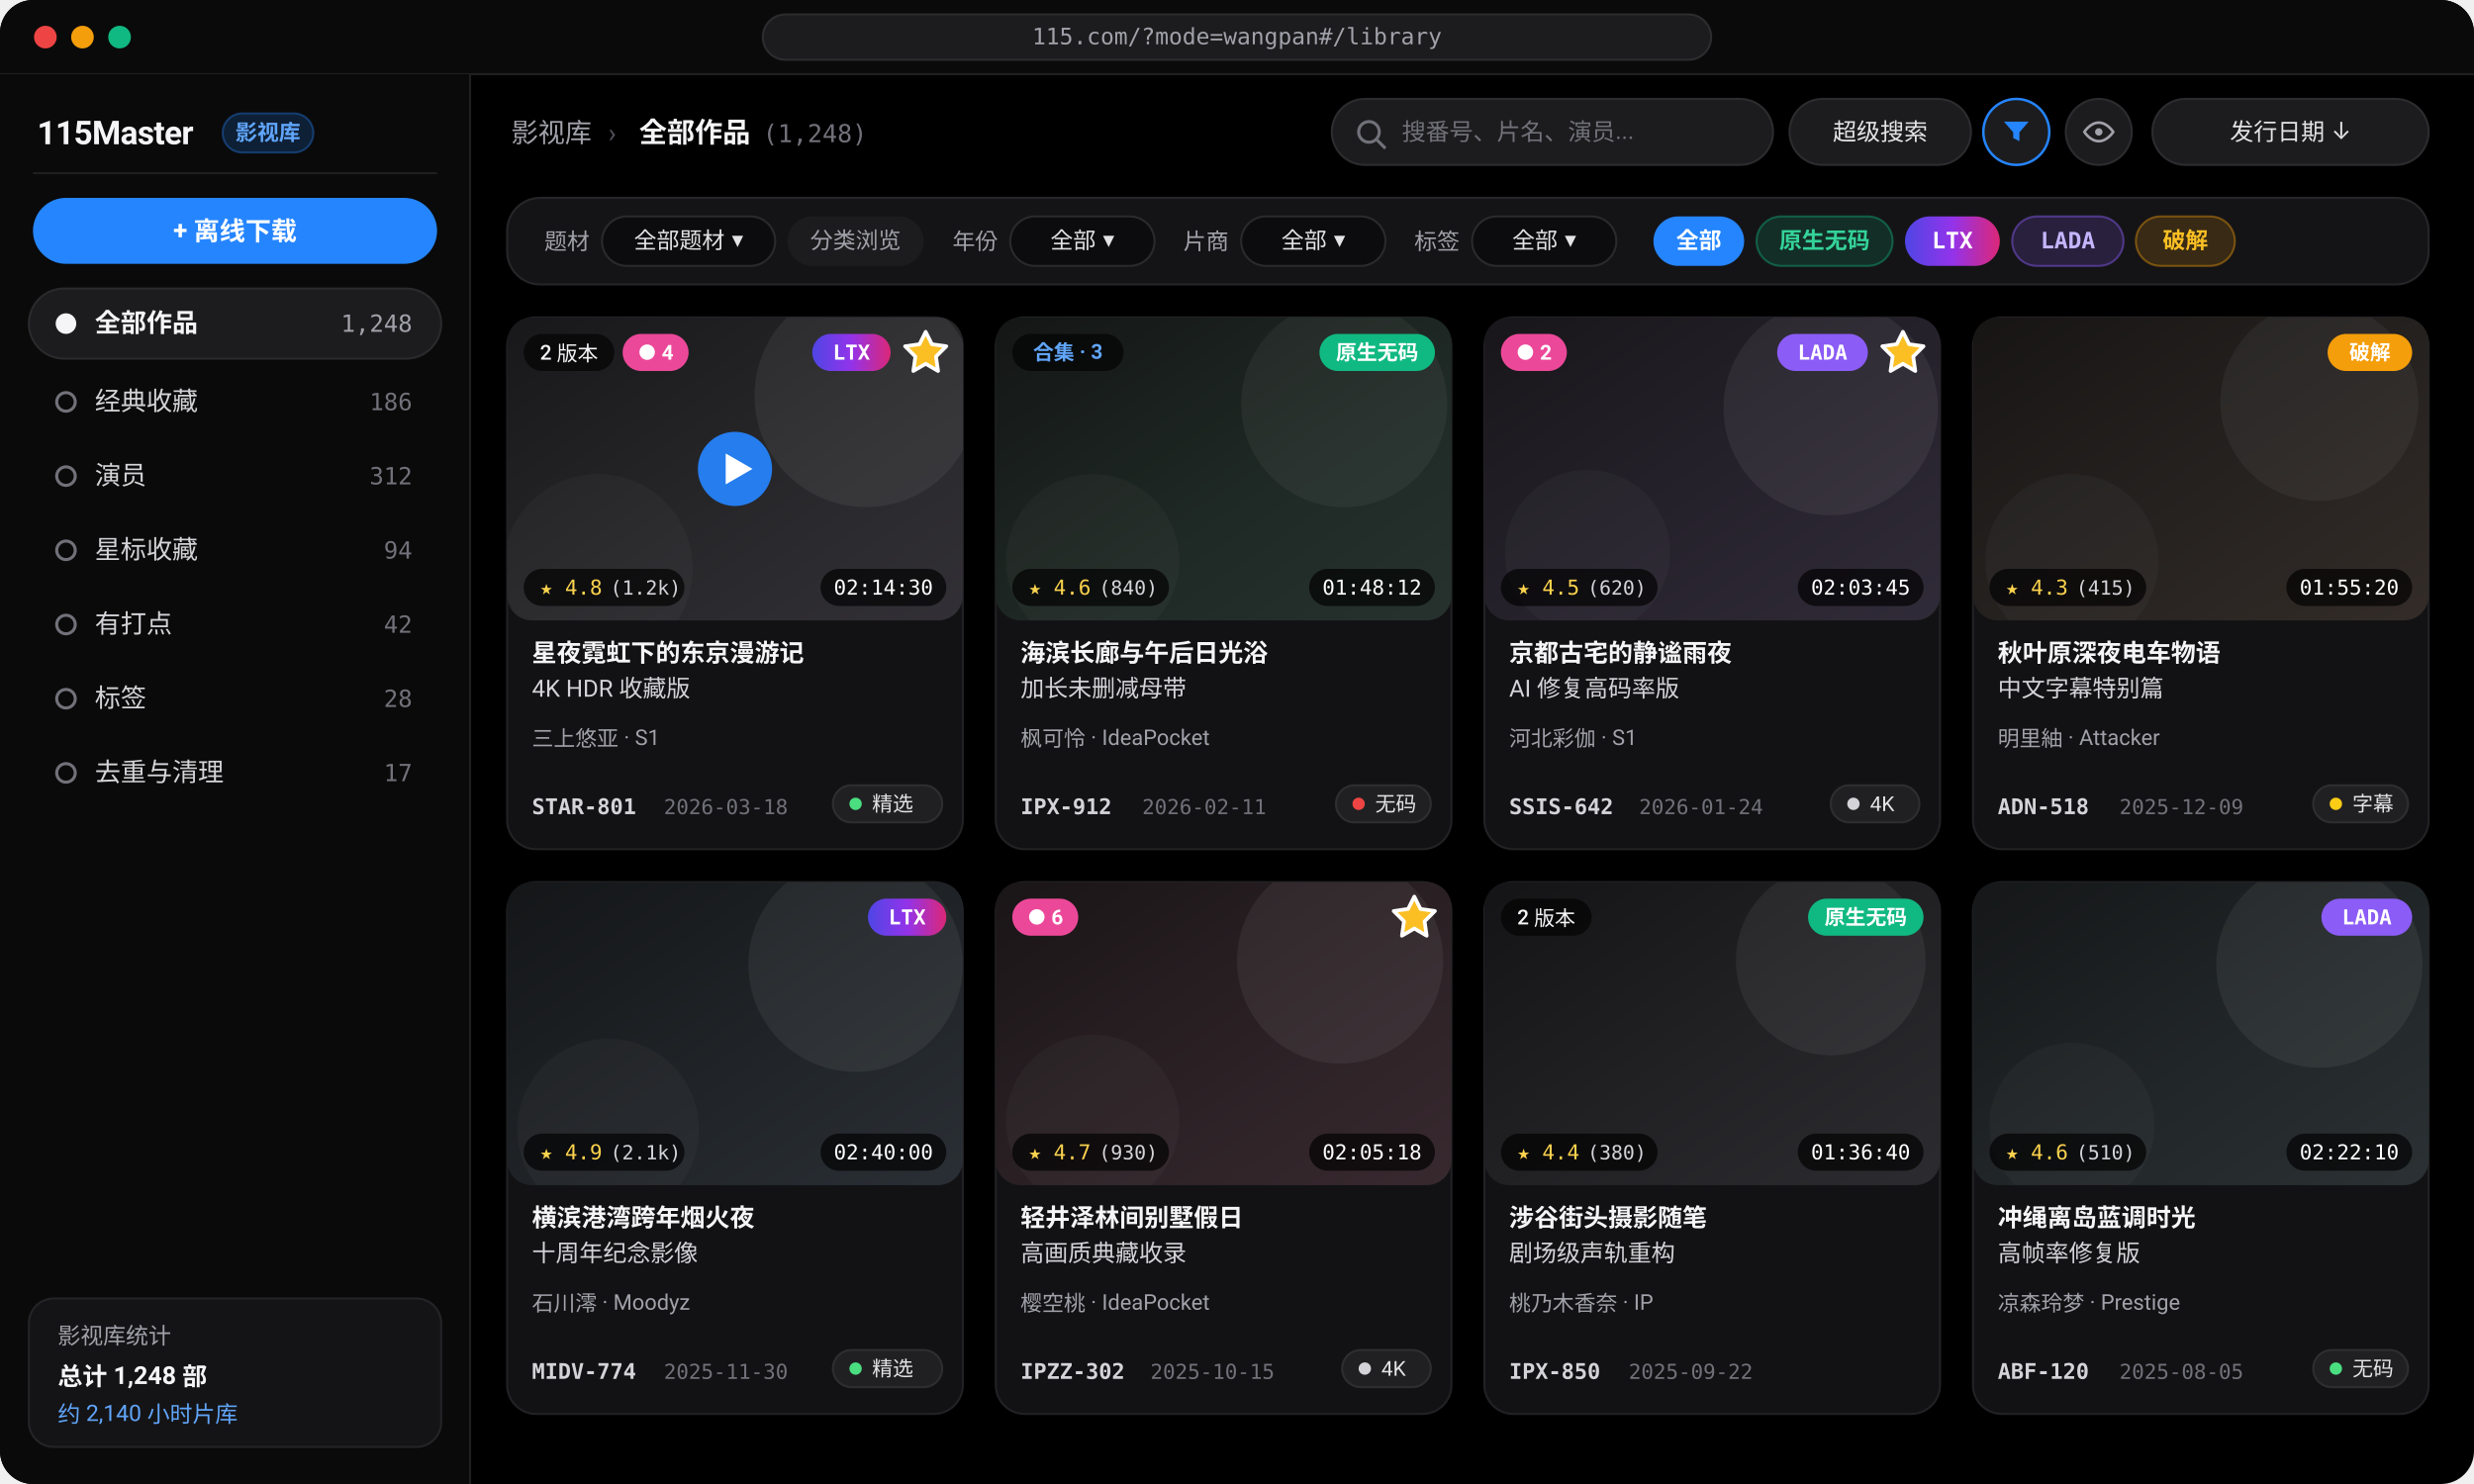
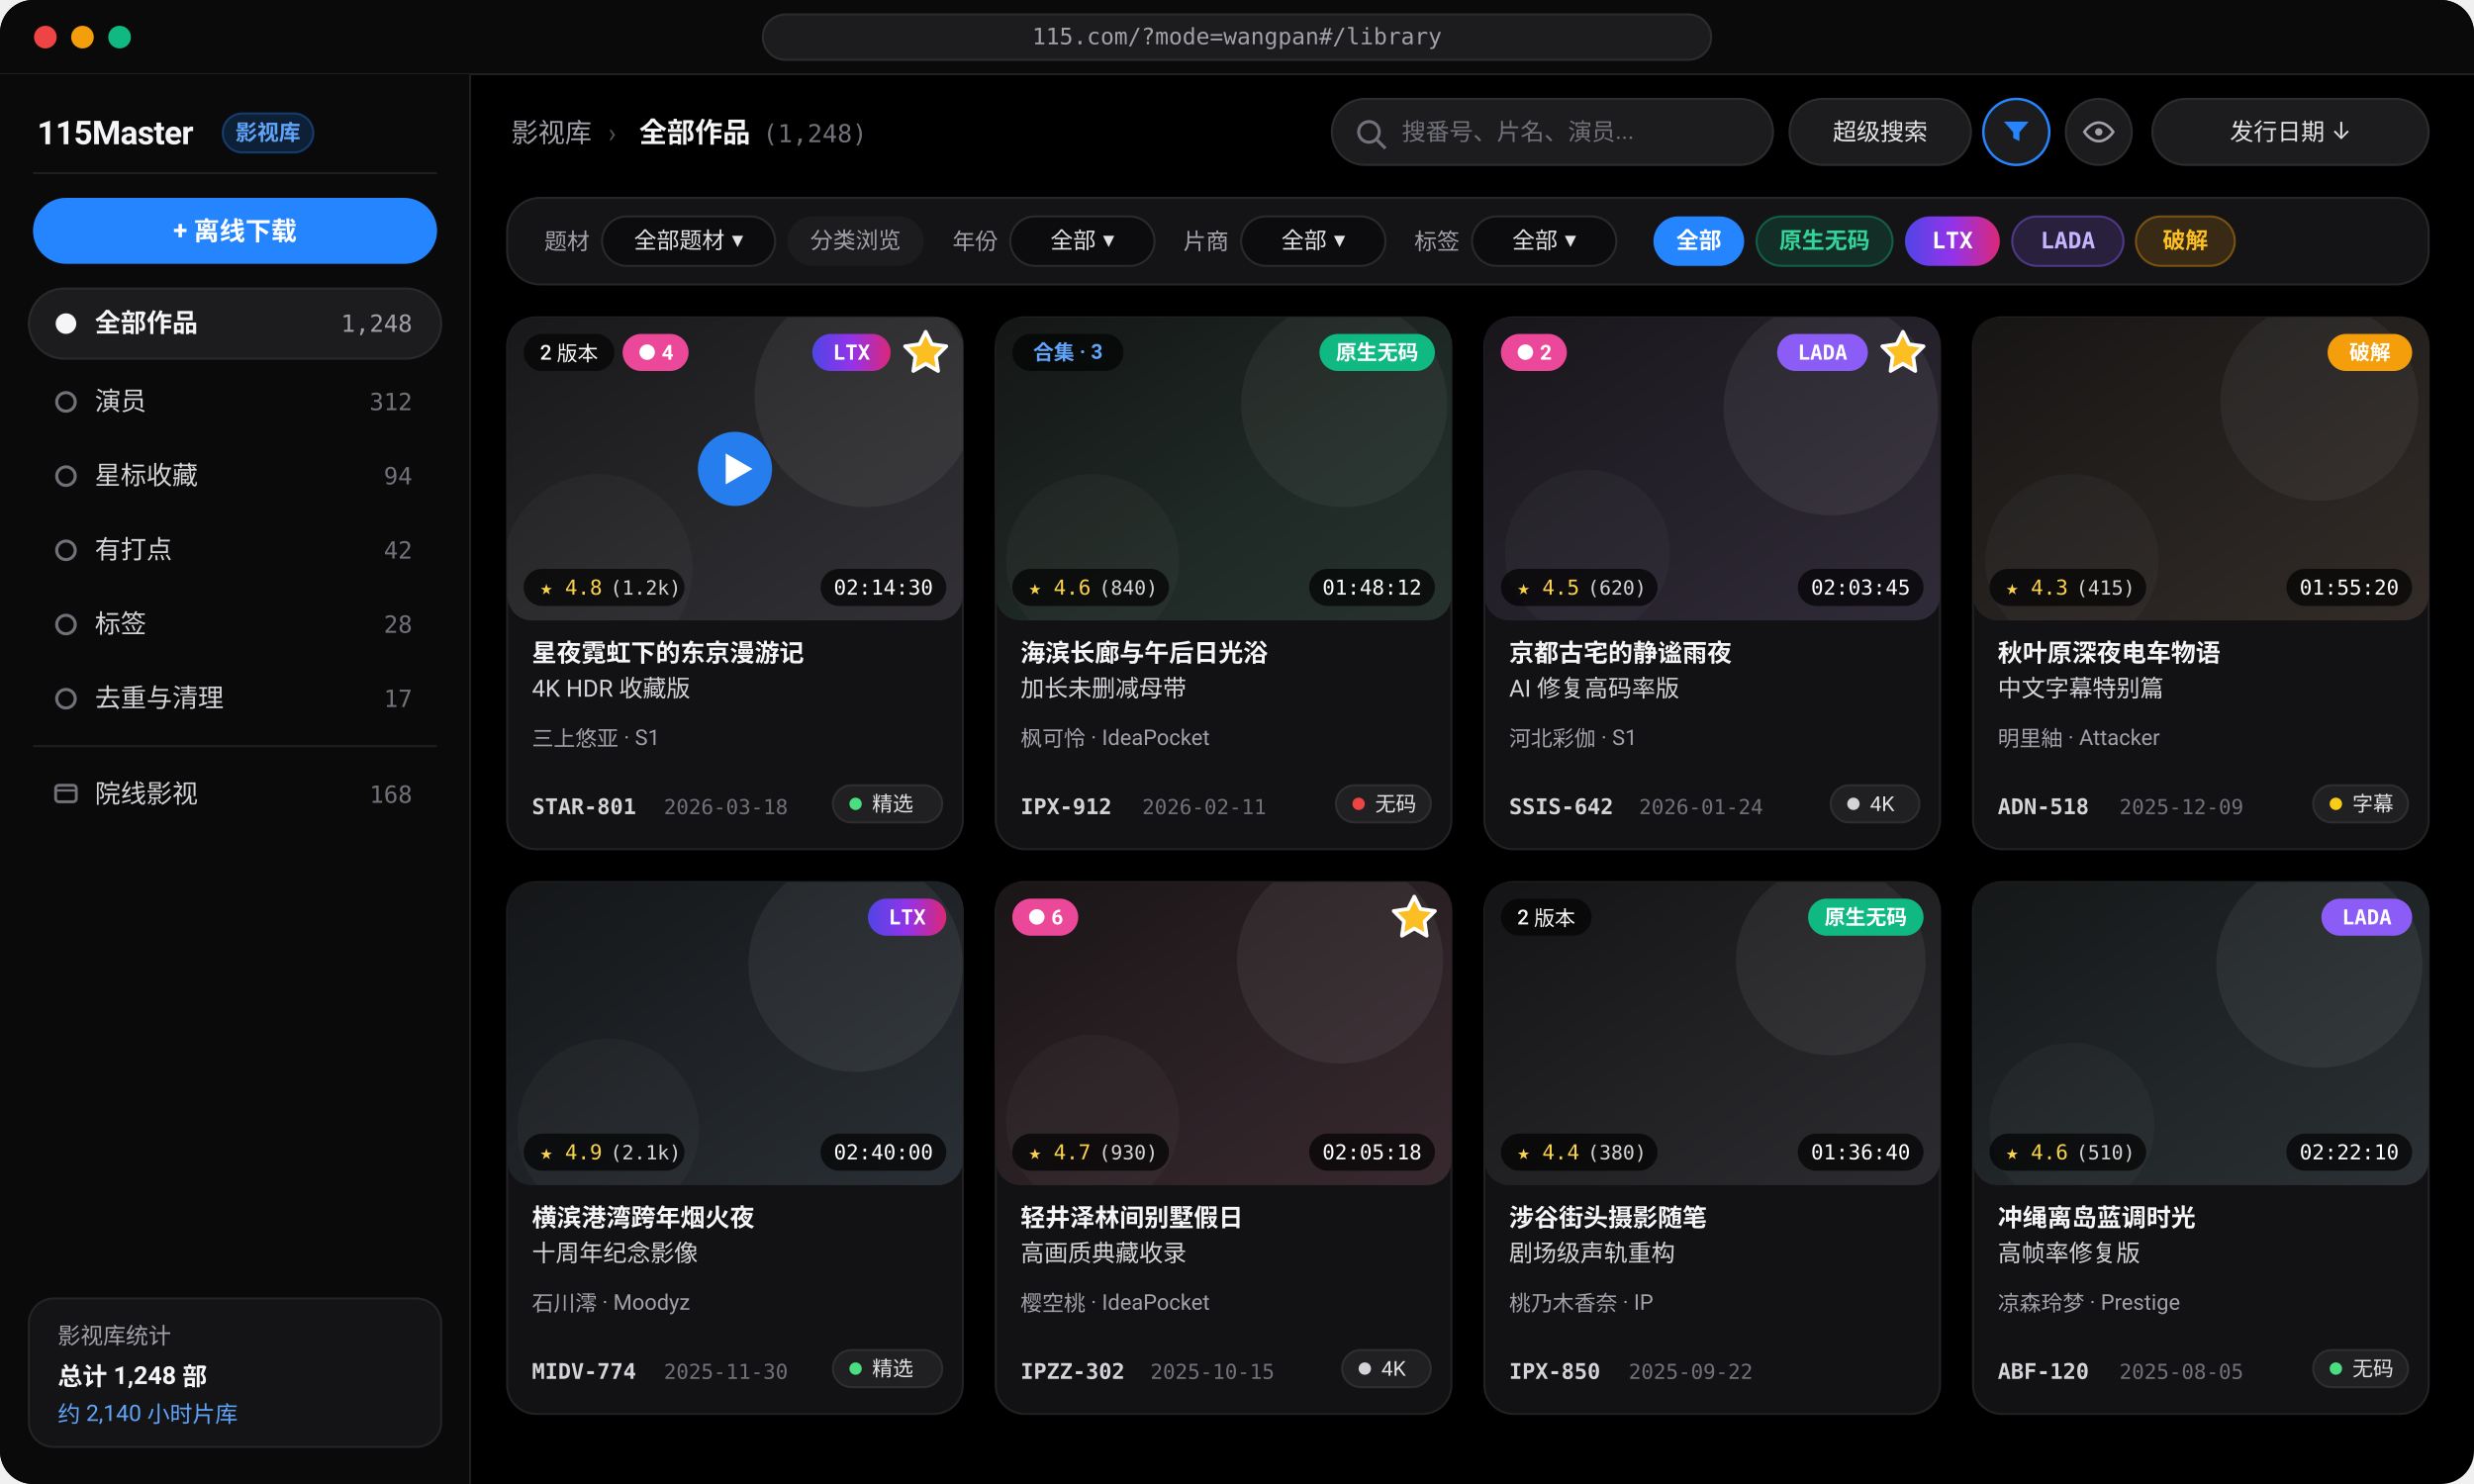
<svg xmlns="http://www.w3.org/2000/svg" viewBox="0 0 1200 720" width="1200" height="720" role="img" aria-label="115Master Fusion U3 影院界面预览">
  <defs>
    <style>
      .ui-font { font-family: -apple-system, BlinkMacSystemFont, 'PingFang SC', 'Microsoft YaHei', 'Segoe UI', Roboto, sans-serif; }
      .mono-font { font-family: ui-monospace, SFMono-Regular, Menlo, Monaco, Consolas, monospace; }
    </style>
    <linearGradient id="ltxGrad" x1="0%" y1="0%" x2="100%" y2="0%">
      <stop offset="0%" stop-color="#4f46e5" />
      <stop offset="50%" stop-color="#9333ea" />
      <stop offset="100%" stop-color="#db2777" />
    </linearGradient>
    <linearGradient id="art1" x1="0%" y1="0%" x2="100%" y2="100%">
      <stop offset="0%" stop-color="#18181b" />
      <stop offset="55%" stop-color="#27272a" />
      <stop offset="100%" stop-color="#323036" />
    </linearGradient>
    <linearGradient id="art2" x1="0%" y1="0%" x2="100%" y2="100%">
      <stop offset="0%" stop-color="#141615" />
      <stop offset="55%" stop-color="#1e2824" />
      <stop offset="100%" stop-color="#27322e" />
    </linearGradient>
    <linearGradient id="art3" x1="0%" y1="0%" x2="100%" y2="100%">
      <stop offset="0%" stop-color="#18161a" />
      <stop offset="55%" stop-color="#26222c" />
      <stop offset="100%" stop-color="#302b38" />
    </linearGradient>
    <linearGradient id="art4" x1="0%" y1="0%" x2="100%" y2="100%">
      <stop offset="0%" stop-color="#171514" />
      <stop offset="55%" stop-color="#262220" />
      <stop offset="100%" stop-color="#332c28" />
    </linearGradient>
    <linearGradient id="art5" x1="0%" y1="0%" x2="100%" y2="100%">
      <stop offset="0%" stop-color="#141618" />
      <stop offset="55%" stop-color="#202428" />
      <stop offset="100%" stop-color="#2a2f35" />
    </linearGradient>
    <linearGradient id="art6" x1="0%" y1="0%" x2="100%" y2="100%">
      <stop offset="0%" stop-color="#1a1517" />
      <stop offset="55%" stop-color="#2b2125" />
      <stop offset="100%" stop-color="#38292f" />
    </linearGradient>
    <linearGradient id="art7" x1="0%" y1="0%" x2="100%" y2="100%">
      <stop offset="0%" stop-color="#141416" />
      <stop offset="55%" stop-color="#222225" />
      <stop offset="100%" stop-color="#2c2c30" />
    </linearGradient>
    <linearGradient id="art8" x1="0%" y1="0%" x2="100%" y2="100%">
      <stop offset="0%" stop-color="#151718" />
      <stop offset="55%" stop-color="#212628" />
      <stop offset="100%" stop-color="#2b3134" />
    </linearGradient>
    <clipPath id="winClip">
      <rect x="0" y="0" width="1200" height="720" rx="16" />
    </clipPath>
    <clipPath id="posterClip1">
      <rect x="246" y="154" width="221" height="147" rx="12" />
    </clipPath>
    <clipPath id="posterClip2">
      <rect x="483" y="154" width="221" height="147" rx="12" />
    </clipPath>
    <clipPath id="posterClip3">
      <rect x="720" y="154" width="221" height="147" rx="12" />
    </clipPath>
    <clipPath id="posterClip4">
      <rect x="957" y="154" width="221" height="147" rx="12" />
    </clipPath>
    <clipPath id="posterClip5">
      <rect x="246" y="428" width="221" height="147" rx="12" />
    </clipPath>
    <clipPath id="posterClip6">
      <rect x="483" y="428" width="221" height="147" rx="12" />
    </clipPath>
    <clipPath id="posterClip7">
      <rect x="720" y="428" width="221" height="147" rx="12" />
    </clipPath>
    <clipPath id="posterClip8">
      <rect x="957" y="428" width="221" height="147" rx="12" />
    </clipPath>
  </defs>
  <g clip-path="url(#winClip)" class="ui-font">
    <rect x="0" y="0" width="1200" height="720" fill="#000000" />
    <rect x="0" y="0" width="1200" height="36" fill="#0a0a0a" />
    <line x1="0" y1="36" x2="1200" y2="36" stroke="#1f1f22" stroke-width="1" />
    <circle cx="22" cy="18" r="5.5" fill="#ef4444" />
    <circle cx="40" cy="18" r="5.5" fill="#f59e0b" />
    <circle cx="58" cy="18" r="5.5" fill="#10b981" />
    <rect x="370" y="7" width="460" height="22" rx="11" fill="#1c1c1e" stroke="#2c2c2f" stroke-width="1" />
    <text x="600" y="21.5" text-anchor="middle" fill="#a1a1aa" font-size="11" class="mono-font">115.com/?mode=wangpan#/library</text>
    <rect x="0" y="36" width="228" height="684" fill="#0a0a0a" />
    <line x1="228" y1="36" x2="228" y2="720" stroke="#1f1f22" stroke-width="1" />
    <text x="18" y="70" fill="#f5f5f7" font-size="16" font-weight="700" letter-spacing="-0.3">115Master</text>
    <rect x="108" y="55" width="44" height="19" rx="9.5" fill="#2585ff" fill-opacity="0.18" stroke="#2585ff" stroke-opacity="0.35" stroke-width="1" />
    <text x="130" y="68" text-anchor="middle" fill="#60a5fa" font-size="10.5" font-weight="600">影视库</text>
    <line x1="16" y1="84" x2="212" y2="84" stroke="#1f1f22" stroke-width="1" />
    <rect x="16" y="96" width="196" height="32" rx="16" fill="#2585ff" />
    <text x="114" y="116" text-anchor="middle" fill="#ffffff" font-size="12.5" font-weight="600">+ 离线下载</text>
    <rect x="14" y="140" width="200" height="34" rx="17" fill="#1c1c1e" stroke="#2a2a2d" stroke-width="1" />
    <circle cx="32" cy="157" r="5" fill="#f5f5f7" />
    <text x="46" y="161" fill="#f5f5f7" font-size="12.5" font-weight="600">全部作品</text>
    <text x="200" y="161" text-anchor="end" fill="#a1a1aa" font-size="11.5" class="mono-font">1,248</text>
    <circle cx="32" cy="195" r="4.5" fill="none" stroke="#71717a" stroke-width="1.5" />
-     <text x="46" y="199" fill="#d4d4d8" font-size="12.5">经典收藏</text>
-     <text x="200" y="199" text-anchor="end" fill="#71717a" font-size="11.5" class="mono-font">186</text>
+     <text x="46" y="199" fill="#d4d4d8" font-size="12.5">演员</text>
+     <text x="200" y="199" text-anchor="end" fill="#71717a" font-size="11.5" class="mono-font">312</text>
    <circle cx="32" cy="231" r="4.5" fill="none" stroke="#71717a" stroke-width="1.5" />
-     <text x="46" y="235" fill="#d4d4d8" font-size="12.5">演员</text>
-     <text x="200" y="235" text-anchor="end" fill="#71717a" font-size="11.5" class="mono-font">312</text>
+     <text x="46" y="235" fill="#d4d4d8" font-size="12.5">星标收藏</text>
+     <text x="200" y="235" text-anchor="end" fill="#71717a" font-size="11.5" class="mono-font">94</text>
    <circle cx="32" cy="267" r="4.5" fill="none" stroke="#71717a" stroke-width="1.5" />
-     <text x="46" y="271" fill="#d4d4d8" font-size="12.5">星标收藏</text>
-     <text x="200" y="271" text-anchor="end" fill="#71717a" font-size="11.5" class="mono-font">94</text>
+     <text x="46" y="271" fill="#d4d4d8" font-size="12.5">有打点</text>
+     <text x="200" y="271" text-anchor="end" fill="#71717a" font-size="11.5" class="mono-font">42</text>
    <circle cx="32" cy="303" r="4.5" fill="none" stroke="#71717a" stroke-width="1.5" />
-     <text x="46" y="307" fill="#d4d4d8" font-size="12.5">有打点</text>
-     <text x="200" y="307" text-anchor="end" fill="#71717a" font-size="11.5" class="mono-font">42</text>
+     <text x="46" y="307" fill="#d4d4d8" font-size="12.5">标签</text>
+     <text x="200" y="307" text-anchor="end" fill="#71717a" font-size="11.5" class="mono-font">28</text>
    <circle cx="32" cy="339" r="4.5" fill="none" stroke="#71717a" stroke-width="1.5" />
-     <text x="46" y="343" fill="#d4d4d8" font-size="12.5">标签</text>
-     <text x="200" y="343" text-anchor="end" fill="#71717a" font-size="11.5" class="mono-font">28</text>
-     <circle cx="32" cy="375" r="4.5" fill="none" stroke="#71717a" stroke-width="1.5" />
-     <text x="46" y="379" fill="#d4d4d8" font-size="12.5">去重与清理</text>
-     <text x="200" y="379" text-anchor="end" fill="#71717a" font-size="11.5" class="mono-font">17</text>
+     <text x="46" y="343" fill="#d4d4d8" font-size="12.5">去重与清理</text>
+     <text x="200" y="343" text-anchor="end" fill="#71717a" font-size="11.5" class="mono-font">17</text>
+     <line x1="16" y1="362" x2="212" y2="362" stroke="#1f1f22" stroke-width="1" />
+     <rect x="27" y="381" width="10" height="8" rx="1.5" fill="none" stroke="#71717a" stroke-width="1.4" />
+     <line x1="27" y1="383.5" x2="37" y2="383.5" stroke="#71717a" stroke-width="1.1" />
+     <text x="46" y="389.5" fill="#d4d4d8" font-size="12.5">院线影视</text>
+     <text x="200" y="389.5" text-anchor="end" fill="#71717a" font-size="11.5" class="mono-font">168</text>
    <rect x="14" y="630" width="200" height="72" rx="12" fill="#141416" stroke="#242427" stroke-width="1" />
    <text x="28" y="652" fill="#a1a1aa" font-size="11">影视库统计</text>
    <text x="28" y="672" fill="#f5f5f7" font-size="12" font-weight="600">总计 1,248 部</text>
    <text x="28" y="690" fill="#60a5fa" font-size="11">约 2,140 小时片库</text>
    <text x="248" y="69" fill="#a1a1aa" font-size="13">影视库</text>
    <text x="295" y="69" fill="#52525b" font-size="13">›</text>
    <text x="310" y="69" fill="#f5f5f7" font-size="13.5" font-weight="600">全部作品</text>
    <text x="370" y="69" fill="#71717a" font-size="12" class="mono-font">(1,248)</text>
    <rect x="646" y="48" width="214" height="32" rx="16" fill="#1c1c1e" stroke="#2c2c2f" stroke-width="1" />
    <circle cx="664" cy="64" r="5" fill="none" stroke="#71717a" stroke-width="1.5" />
    <line x1="668" y1="68" x2="672" y2="72" stroke="#71717a" stroke-width="1.5" />
    <text x="680" y="68" fill="#71717a" font-size="11.5">搜番号、片名、演员...</text>
    <rect x="868" y="48" width="88" height="32" rx="16" fill="#1c1c1e" stroke="#2c2c2f" stroke-width="1" />
    <text x="912" y="68" text-anchor="middle" fill="#e4e4e7" font-size="11.5" font-weight="500">超级搜索</text>
    <circle cx="978" cy="64" r="16" fill="#1c1c1e" stroke="#2585ff" stroke-width="1.2" />
    <path d="M972 59h12l-4.5 5.2v4.3l-3-1.5v-2.8z" fill="#2585ff" />
    <circle cx="1018" cy="64" r="16" fill="#1c1c1e" stroke="#2c2c2f" stroke-width="1" />
    <path d="M1011 64s2.8-4.5 7-4.5 7 4.5 7 4.5-2.8 4.5-7 4.5-7-4.5-7-4.5z" fill="none" stroke="#a1a1aa" stroke-width="1.3" />
    <circle cx="1018" cy="64" r="1.8" fill="#a1a1aa" />
    <rect x="1044" y="48" width="134" height="32" rx="16" fill="#1c1c1e" stroke="#2c2c2f" stroke-width="1" />
    <text x="1111" y="68" text-anchor="middle" fill="#e4e4e7" font-size="11.5">发行日期 ↓</text>
    <rect x="246" y="96" width="932" height="42" rx="16" fill="#141416" stroke="#262629" stroke-width="1" />
    <text x="264" y="121" fill="#a1a1aa" font-size="11">题材</text>
    <rect x="292" y="105" width="84" height="24" rx="12" fill="#0c0c0e" stroke="#2a2a2d" stroke-width="1" />
    <text x="334" y="120.5" text-anchor="middle" fill="#e4e4e7" font-size="11">全部题材 ▾</text>
    <rect x="382" y="105" width="66" height="24" rx="12" fill="#1c1c1e" />
    <text x="415" y="120.5" text-anchor="middle" fill="#a1a1aa" font-size="11">分类浏览</text>
    <text x="462" y="121" fill="#a1a1aa" font-size="11">年份</text>
    <rect x="490" y="105" width="70" height="24" rx="12" fill="#0c0c0e" stroke="#2a2a2d" stroke-width="1" />
    <text x="525" y="120.5" text-anchor="middle" fill="#e4e4e7" font-size="11">全部 ▾</text>
    <text x="574" y="121" fill="#a1a1aa" font-size="11">片商</text>
    <rect x="602" y="105" width="70" height="24" rx="12" fill="#0c0c0e" stroke="#2a2a2d" stroke-width="1" />
    <text x="637" y="120.5" text-anchor="middle" fill="#e4e4e7" font-size="11">全部 ▾</text>
    <text x="686" y="121" fill="#a1a1aa" font-size="11">标签</text>
    <rect x="714" y="105" width="70" height="24" rx="12" fill="#0c0c0e" stroke="#2a2a2d" stroke-width="1" />
    <text x="749" y="120.5" text-anchor="middle" fill="#e4e4e7" font-size="11">全部 ▾</text>
    <rect x="802" y="105" width="44" height="24" rx="12" fill="#2585ff" />
    <text x="824" y="120.5" text-anchor="middle" fill="#ffffff" font-size="11" font-weight="600">全部</text>
    <rect x="852" y="105" width="66" height="24" rx="12" fill="#10b981" fill-opacity="0.16" stroke="#10b981" stroke-opacity="0.4" stroke-width="1" />
    <text x="885" y="120.5" text-anchor="middle" fill="#34d399" font-size="11" font-weight="600">原生无码</text>
    <rect x="924" y="105" width="46" height="24" rx="12" fill="url(#ltxGrad)" />
    <text x="947" y="120.5" text-anchor="middle" fill="#ffffff" font-size="11" font-weight="700" class="mono-font">LTX</text>
    <rect x="976" y="105" width="54" height="24" rx="12" fill="#8b5cf6" fill-opacity="0.18" stroke="#8b5cf6" stroke-opacity="0.45" stroke-width="1" />
    <text x="1003" y="120.5" text-anchor="middle" fill="#c4b5fd" font-size="11" font-weight="700" class="mono-font">LADA</text>
    <rect x="1036" y="105" width="48" height="24" rx="12" fill="#f59e0b" fill-opacity="0.16" stroke="#f59e0b" stroke-opacity="0.4" stroke-width="1" />
    <text x="1060" y="120.5" text-anchor="middle" fill="#fbbf24" font-size="11" font-weight="600">破解</text>
    <g>
      <rect x="246" y="154" width="221" height="258" rx="14" fill="#121214" stroke="#222225" stroke-width="1" />
      <g clip-path="url(#posterClip1)">
        <rect x="246" y="154" width="221" height="147" fill="url(#art1)" />
        <circle cx="420" cy="192" r="54" fill="#ffffff" fill-opacity="0.06" />
        <circle cx="290" cy="276" r="46" fill="#a1a1aa" fill-opacity="0.05" />
      </g>
      <circle cx="356.5" cy="227.5" r="18" fill="#2585ff" fill-opacity="0.92" />
      <polygon points="352,220 365,227.5 352,235" fill="#ffffff" />
      <rect x="254" y="162" width="44" height="18" rx="9" fill="#000000" fill-opacity="0.62" />
      <text x="276" y="174.5" text-anchor="middle" fill="#f5f5f7" font-size="10" font-weight="500">2 版本</text>
      <rect x="302" y="162" width="32" height="18" rx="9" fill="#ec4899" />
      <text x="318" y="174.5" text-anchor="middle" fill="#ffffff" font-size="10" font-weight="700">● 4</text>
      <rect x="394" y="162" width="38" height="18" rx="9" fill="url(#ltxGrad)" />
      <text x="413" y="174.5" text-anchor="middle" fill="#ffffff" font-size="10" font-weight="700" class="mono-font">LTX</text>
      <polygon points="449,161 452,167 459,168 454,173 455,180 449,176.5 443,180 444,173 439,168 446,167" fill="#fbbf24" stroke="#ffffff" stroke-width="1.8" stroke-linejoin="round" />
      <rect x="254" y="276" width="78" height="18" rx="9" fill="#000000" fill-opacity="0.68" />
      <text x="262" y="288.5" fill="#fcd34d" font-size="10" class="mono-font">★ 4.8</text>
      <text x="296" y="288.5" fill="#d4d4d8" font-size="9.5" class="mono-font">(1.2k)</text>
      <rect x="398" y="276" width="61" height="18" rx="9" fill="#000000" fill-opacity="0.68" />
      <text x="428.5" y="288.5" text-anchor="middle" fill="#ffffff" font-size="10" class="mono-font">02:14:30</text>
      <text x="258" y="321" fill="#f5f5f7" font-size="12" font-weight="600">星夜霓虹下的东京漫游记</text>
      <text x="258" y="338" fill="#d4d4d8" font-size="11.5">4K HDR 收藏版</text>
      <text x="258" y="362" fill="#a1a1aa" font-size="10.5">三上悠亚 · S1</text>
      <text x="258" y="395" fill="#d4d4d8" font-size="10.5" font-weight="600" class="mono-font">STAR-801</text>
      <text x="322" y="395" fill="#71717a" font-size="10" class="mono-font">2026-03-18</text>
      <rect x="404" y="381" width="53" height="18" rx="9" fill="#202022" stroke="#2e2e31" stroke-width="1" />
      <circle cx="415" cy="390" r="3" fill="#4ade80" />
      <text x="423" y="393.5" fill="#e4e4e7" font-size="10">精选</text>
    </g>
    <g>
      <rect x="483" y="154" width="221" height="258" rx="14" fill="#121214" stroke="#222225" stroke-width="1" />
      <g clip-path="url(#posterClip2)">
        <rect x="483" y="154" width="221" height="147" fill="url(#art2)" />
        <circle cx="652" cy="196" r="50" fill="#ffffff" fill-opacity="0.05" />
        <circle cx="530" cy="272" r="42" fill="#a1a1aa" fill-opacity="0.05" />
      </g>
      <rect x="491" y="162" width="54" height="18" rx="9" fill="#000000" fill-opacity="0.62" />
      <text x="518" y="174.5" text-anchor="middle" fill="#60a5fa" font-size="10" font-weight="600">合集 · 3</text>
      <rect x="640" y="162" width="56" height="18" rx="9" fill="#10b981" />
      <text x="668" y="174.5" text-anchor="middle" fill="#ffffff" font-size="10" font-weight="700">原生无码</text>
      <rect x="491" y="276" width="76" height="18" rx="9" fill="#000000" fill-opacity="0.68" />
      <text x="499" y="288.5" fill="#fcd34d" font-size="10" class="mono-font">★ 4.6</text>
      <text x="533" y="288.5" fill="#d4d4d8" font-size="9.5" class="mono-font">(840)</text>
      <rect x="635" y="276" width="61" height="18" rx="9" fill="#000000" fill-opacity="0.68" />
      <text x="665.5" y="288.5" text-anchor="middle" fill="#ffffff" font-size="10" class="mono-font">01:48:12</text>
      <text x="495" y="321" fill="#f5f5f7" font-size="12" font-weight="600">海滨长廊与午后日光浴</text>
      <text x="495" y="338" fill="#d4d4d8" font-size="11.5">加长未删减母带</text>
      <text x="495" y="362" fill="#a1a1aa" font-size="10.5">枫可怜 · IdeaPocket</text>
      <text x="495" y="395" fill="#d4d4d8" font-size="10.5" font-weight="600" class="mono-font">IPX-912</text>
      <text x="554" y="395" fill="#71717a" font-size="10" class="mono-font">2026-02-11</text>
      <rect x="648" y="381" width="46" height="18" rx="9" fill="#202022" stroke="#2e2e31" stroke-width="1" />
      <circle cx="659" cy="390" r="3" fill="#ef4444" />
      <text x="667" y="393.5" fill="#e4e4e7" font-size="10">无码</text>
    </g>
    <g>
      <rect x="720" y="154" width="221" height="258" rx="14" fill="#121214" stroke="#222225" stroke-width="1" />
      <g clip-path="url(#posterClip3)">
        <rect x="720" y="154" width="221" height="147" fill="url(#art3)" />
        <circle cx="888" cy="198" r="52" fill="#ffffff" fill-opacity="0.06" />
        <circle cx="770" cy="268" r="40" fill="#a1a1aa" fill-opacity="0.05" />
      </g>
      <rect x="728" y="162" width="32" height="18" rx="9" fill="#ec4899" />
      <text x="744" y="174.5" text-anchor="middle" fill="#ffffff" font-size="10" font-weight="700">● 2</text>
      <rect x="862" y="162" width="44" height="18" rx="9" fill="#8b5cf6" />
      <text x="884" y="174.5" text-anchor="middle" fill="#ffffff" font-size="10" font-weight="700" class="mono-font">LADA</text>
      <polygon points="923,161 926,167 933,168 928,173 929,180 923,176.5 917,180 918,173 913,168 920,167" fill="#fbbf24" stroke="#ffffff" stroke-width="1.8" stroke-linejoin="round" />
      <rect x="728" y="276" width="76" height="18" rx="9" fill="#000000" fill-opacity="0.68" />
      <text x="736" y="288.5" fill="#fcd34d" font-size="10" class="mono-font">★ 4.5</text>
      <text x="770" y="288.5" fill="#d4d4d8" font-size="9.5" class="mono-font">(620)</text>
      <rect x="872" y="276" width="61" height="18" rx="9" fill="#000000" fill-opacity="0.68" />
      <text x="902.5" y="288.5" text-anchor="middle" fill="#ffffff" font-size="10" class="mono-font">02:03:45</text>
      <text x="732" y="321" fill="#f5f5f7" font-size="12" font-weight="600">京都古宅的静谧雨夜</text>
      <text x="732" y="338" fill="#d4d4d8" font-size="11.5">AI 修复高码率版</text>
      <text x="732" y="362" fill="#a1a1aa" font-size="10.5">河北彩伽 · S1</text>
      <text x="732" y="395" fill="#d4d4d8" font-size="10.5" font-weight="600" class="mono-font">SSIS-642</text>
      <text x="795" y="395" fill="#71717a" font-size="10" class="mono-font">2026-01-24</text>
      <rect x="888" y="381" width="43" height="18" rx="9" fill="#202022" stroke="#2e2e31" stroke-width="1" />
      <circle cx="899" cy="390" r="3" fill="#d4d4d8" />
      <text x="907" y="393.5" fill="#e4e4e7" font-size="10">4K</text>
    </g>
    <g>
      <rect x="957" y="154" width="221" height="258" rx="14" fill="#121214" stroke="#222225" stroke-width="1" />
      <g clip-path="url(#posterClip4)">
        <rect x="957" y="154" width="221" height="147" fill="url(#art4)" />
        <circle cx="1125" cy="195" r="48" fill="#ffffff" fill-opacity="0.05" />
        <circle cx="1005" cy="272" r="42" fill="#a1a1aa" fill-opacity="0.05" />
      </g>
      <rect x="1129" y="162" width="41" height="18" rx="9" fill="#f59e0b" />
      <text x="1149.5" y="174.5" text-anchor="middle" fill="#ffffff" font-size="10" font-weight="700">破解</text>
      <rect x="965" y="276" width="76" height="18" rx="9" fill="#000000" fill-opacity="0.68" />
      <text x="973" y="288.5" fill="#fcd34d" font-size="10" class="mono-font">★ 4.3</text>
      <text x="1007" y="288.5" fill="#d4d4d8" font-size="9.5" class="mono-font">(415)</text>
      <rect x="1109" y="276" width="61" height="18" rx="9" fill="#000000" fill-opacity="0.68" />
      <text x="1139.5" y="288.5" text-anchor="middle" fill="#ffffff" font-size="10" class="mono-font">01:55:20</text>
      <text x="969" y="321" fill="#f5f5f7" font-size="12" font-weight="600">秋叶原深夜电车物语</text>
      <text x="969" y="338" fill="#d4d4d8" font-size="11.5">中文字幕特别篇</text>
      <text x="969" y="362" fill="#a1a1aa" font-size="10.5">明里紬 · Attacker</text>
      <text x="969" y="395" fill="#d4d4d8" font-size="10.5" font-weight="600" class="mono-font">ADN-518</text>
      <text x="1028" y="395" fill="#71717a" font-size="10" class="mono-font">2025-12-09</text>
      <rect x="1122" y="381" width="46" height="18" rx="9" fill="#202022" stroke="#2e2e31" stroke-width="1" />
      <circle cx="1133" cy="390" r="3" fill="#facc15" />
      <text x="1141" y="393.5" fill="#e4e4e7" font-size="10">字幕</text>
    </g>
    <g>
      <rect x="246" y="428" width="221" height="258" rx="14" fill="#121214" stroke="#222225" stroke-width="1" />
      <g clip-path="url(#posterClip5)">
        <rect x="246" y="428" width="221" height="147" fill="url(#art5)" />
        <circle cx="415" cy="468" r="52" fill="#ffffff" fill-opacity="0.06" />
        <circle cx="295" cy="548" r="44" fill="#a1a1aa" fill-opacity="0.05" />
      </g>
      <rect x="421" y="436" width="38" height="18" rx="9" fill="url(#ltxGrad)" />
      <text x="440" y="448.5" text-anchor="middle" fill="#ffffff" font-size="10" font-weight="700" class="mono-font">LTX</text>
      <rect x="254" y="550" width="78" height="18" rx="9" fill="#000000" fill-opacity="0.68" />
      <text x="262" y="562.5" fill="#fcd34d" font-size="10" class="mono-font">★ 4.9</text>
      <text x="296" y="562.5" fill="#d4d4d8" font-size="9.5" class="mono-font">(2.1k)</text>
      <rect x="398" y="550" width="61" height="18" rx="9" fill="#000000" fill-opacity="0.68" />
      <text x="428.5" y="562.5" text-anchor="middle" fill="#ffffff" font-size="10" class="mono-font">02:40:00</text>
      <text x="258" y="595" fill="#f5f5f7" font-size="12" font-weight="600">横滨港湾跨年烟火夜</text>
      <text x="258" y="612" fill="#d4d4d8" font-size="11.5">十周年纪念影像</text>
      <text x="258" y="636" fill="#a1a1aa" font-size="10.5">石川澪 · Moodyz</text>
      <text x="258" y="669" fill="#d4d4d8" font-size="10.5" font-weight="600" class="mono-font">MIDV-774</text>
      <text x="322" y="669" fill="#71717a" font-size="10" class="mono-font">2025-11-30</text>
      <rect x="404" y="655" width="53" height="18" rx="9" fill="#202022" stroke="#2e2e31" stroke-width="1" />
      <circle cx="415" cy="664" r="3" fill="#4ade80" />
      <text x="423" y="667.5" fill="#e4e4e7" font-size="10">精选</text>
    </g>
    <g>
      <rect x="483" y="428" width="221" height="258" rx="14" fill="#121214" stroke="#222225" stroke-width="1" />
      <g clip-path="url(#posterClip6)">
        <rect x="483" y="428" width="221" height="147" fill="url(#art6)" />
        <circle cx="650" cy="466" r="50" fill="#ffffff" fill-opacity="0.06" />
        <circle cx="530" cy="544" r="42" fill="#a1a1aa" fill-opacity="0.05" />
      </g>
      <rect x="491" y="436" width="32" height="18" rx="9" fill="#ec4899" />
      <text x="507" y="448.5" text-anchor="middle" fill="#ffffff" font-size="10" font-weight="700">● 6</text>
      <polygon points="686,435 689,441 696,442 691,447 692,454 686,450.5 680,454 681,447 676,442 683,441" fill="#fbbf24" stroke="#ffffff" stroke-width="1.8" stroke-linejoin="round" />
      <rect x="491" y="550" width="76" height="18" rx="9" fill="#000000" fill-opacity="0.68" />
      <text x="499" y="562.5" fill="#fcd34d" font-size="10" class="mono-font">★ 4.7</text>
      <text x="533" y="562.5" fill="#d4d4d8" font-size="9.5" class="mono-font">(930)</text>
      <rect x="635" y="550" width="61" height="18" rx="9" fill="#000000" fill-opacity="0.68" />
      <text x="665.5" y="562.5" text-anchor="middle" fill="#ffffff" font-size="10" class="mono-font">02:05:18</text>
      <text x="495" y="595" fill="#f5f5f7" font-size="12" font-weight="600">轻井泽林间别墅假日</text>
      <text x="495" y="612" fill="#d4d4d8" font-size="11.5">高画质典藏收录</text>
      <text x="495" y="636" fill="#a1a1aa" font-size="10.5">樱空桃 · IdeaPocket</text>
      <text x="495" y="669" fill="#d4d4d8" font-size="10.5" font-weight="600" class="mono-font">IPZZ-302</text>
      <text x="558" y="669" fill="#71717a" font-size="10" class="mono-font">2025-10-15</text>
      <rect x="651" y="655" width="43" height="18" rx="9" fill="#202022" stroke="#2e2e31" stroke-width="1" />
      <circle cx="662" cy="664" r="3" fill="#d4d4d8" />
      <text x="670" y="667.5" fill="#e4e4e7" font-size="10">4K</text>
    </g>
    <g>
      <rect x="720" y="428" width="221" height="258" rx="14" fill="#121214" stroke="#222225" stroke-width="1" />
      <g clip-path="url(#posterClip7)">
        <rect x="720" y="428" width="221" height="147" fill="url(#art7)" />
        <circle cx="888" cy="466" r="46" fill="#ffffff" fill-opacity="0.06" />
      </g>
      <rect x="728" y="436" width="44" height="18" rx="9" fill="#000000" fill-opacity="0.62" />
      <text x="750" y="448.5" text-anchor="middle" fill="#f5f5f7" font-size="10" font-weight="500">2 版本</text>
      <rect x="877" y="436" width="56" height="18" rx="9" fill="#10b981" />
      <text x="905" y="448.5" text-anchor="middle" fill="#ffffff" font-size="10" font-weight="700">原生无码</text>
      <rect x="728" y="550" width="76" height="18" rx="9" fill="#000000" fill-opacity="0.68" />
      <text x="736" y="562.5" fill="#fcd34d" font-size="10" class="mono-font">★ 4.4</text>
      <text x="770" y="562.5" fill="#d4d4d8" font-size="9.5" class="mono-font">(380)</text>
      <rect x="872" y="550" width="61" height="18" rx="9" fill="#000000" fill-opacity="0.68" />
      <text x="902.5" y="562.5" text-anchor="middle" fill="#ffffff" font-size="10" class="mono-font">01:36:40</text>
      <text x="732" y="595" fill="#f5f5f7" font-size="12" font-weight="600">涉谷街头摄影随笔</text>
      <text x="732" y="612" fill="#d4d4d8" font-size="11.5">剧场级声轨重构</text>
      <text x="732" y="636" fill="#a1a1aa" font-size="10.5">桃乃木香奈 · IP</text>
      <text x="732" y="669" fill="#d4d4d8" font-size="10.5" font-weight="600" class="mono-font">IPX-850</text>
      <text x="790" y="669" fill="#71717a" font-size="10" class="mono-font">2025-09-22</text>
    </g>
    <g>
      <rect x="957" y="428" width="221" height="258" rx="14" fill="#121214" stroke="#222225" stroke-width="1" />
      <g clip-path="url(#posterClip8)">
        <rect x="957" y="428" width="221" height="147" fill="url(#art8)" />
        <circle cx="1125" cy="468" r="50" fill="#ffffff" fill-opacity="0.06" />
        <circle cx="1005" cy="546" r="40" fill="#a1a1aa" fill-opacity="0.05" />
      </g>
      <rect x="1126" y="436" width="44" height="18" rx="9" fill="#8b5cf6" />
      <text x="1148" y="448.5" text-anchor="middle" fill="#ffffff" font-size="10" font-weight="700" class="mono-font">LADA</text>
      <rect x="965" y="550" width="76" height="18" rx="9" fill="#000000" fill-opacity="0.68" />
      <text x="973" y="562.5" fill="#fcd34d" font-size="10" class="mono-font">★ 4.6</text>
      <text x="1007" y="562.5" fill="#d4d4d8" font-size="9.5" class="mono-font">(510)</text>
      <rect x="1109" y="550" width="61" height="18" rx="9" fill="#000000" fill-opacity="0.68" />
      <text x="1139.5" y="562.5" text-anchor="middle" fill="#ffffff" font-size="10" class="mono-font">02:22:10</text>
      <text x="969" y="595" fill="#f5f5f7" font-size="12" font-weight="600">冲绳离岛蓝调时光</text>
      <text x="969" y="612" fill="#d4d4d8" font-size="11.5">高帧率修复版</text>
      <text x="969" y="636" fill="#a1a1aa" font-size="10.5">凉森玲梦 · Prestige</text>
      <text x="969" y="669" fill="#d4d4d8" font-size="10.5" font-weight="600" class="mono-font">ABF-120</text>
      <text x="1028" y="669" fill="#71717a" font-size="10" class="mono-font">2025-08-05</text>
      <rect x="1122" y="655" width="46" height="18" rx="9" fill="#202022" stroke="#2e2e31" stroke-width="1" />
      <circle cx="1133" cy="664" r="3" fill="#4ade80" />
      <text x="1141" y="667.5" fill="#e4e4e7" font-size="10">无码</text>
    </g>
  </g>
</svg>
